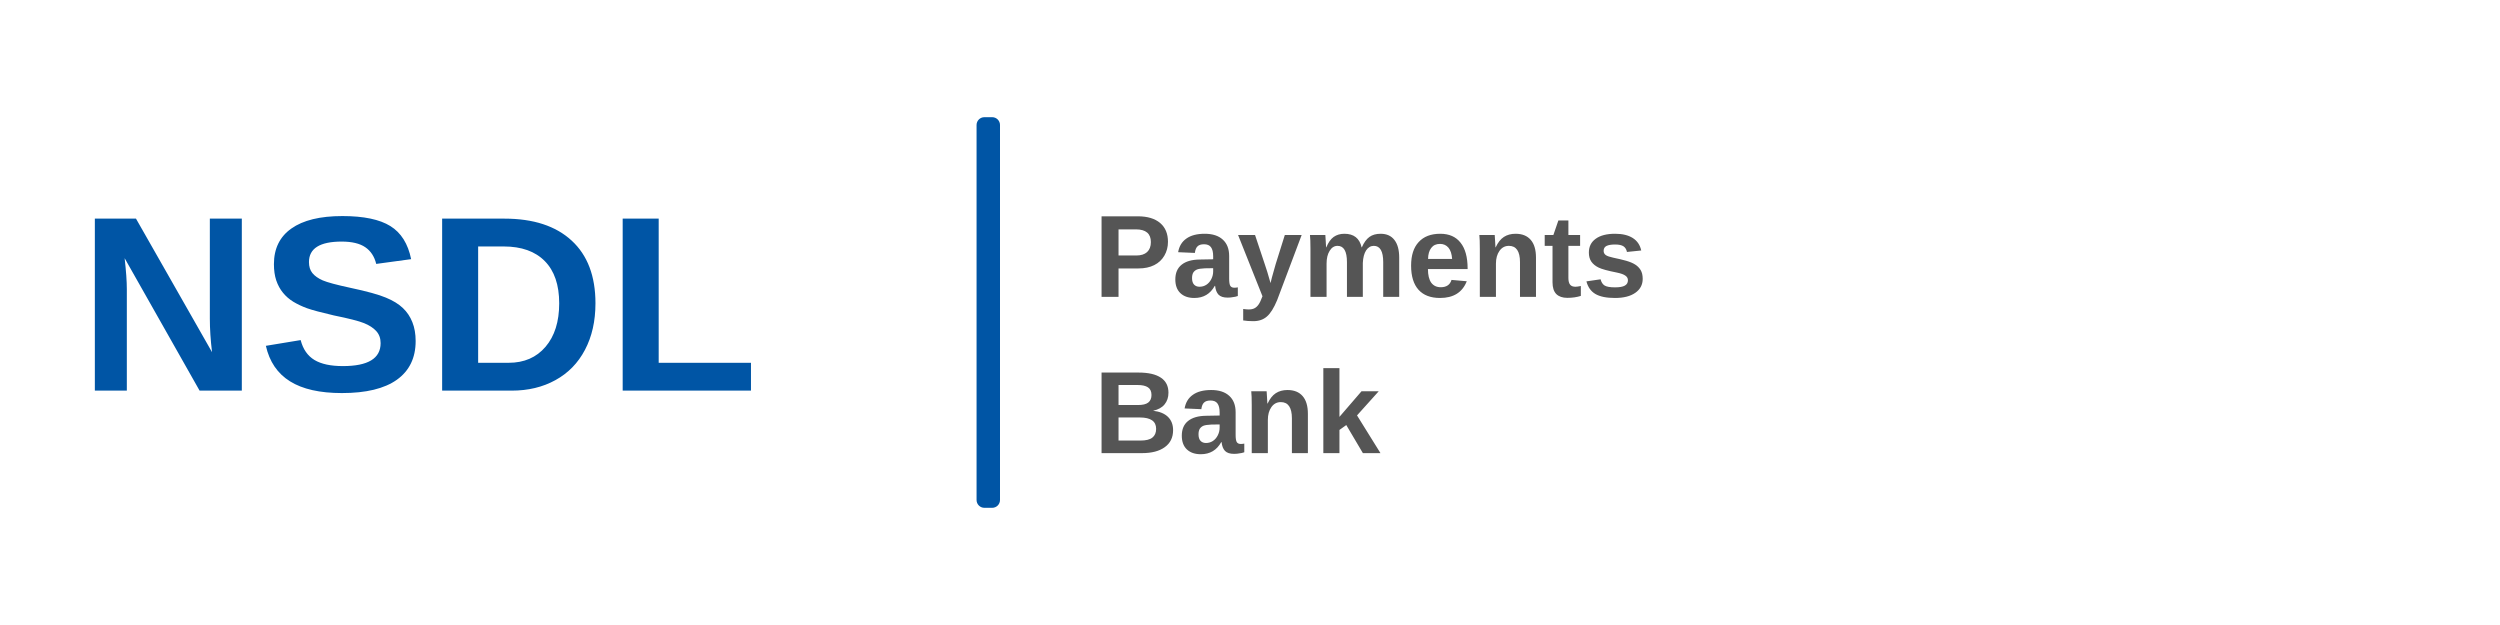
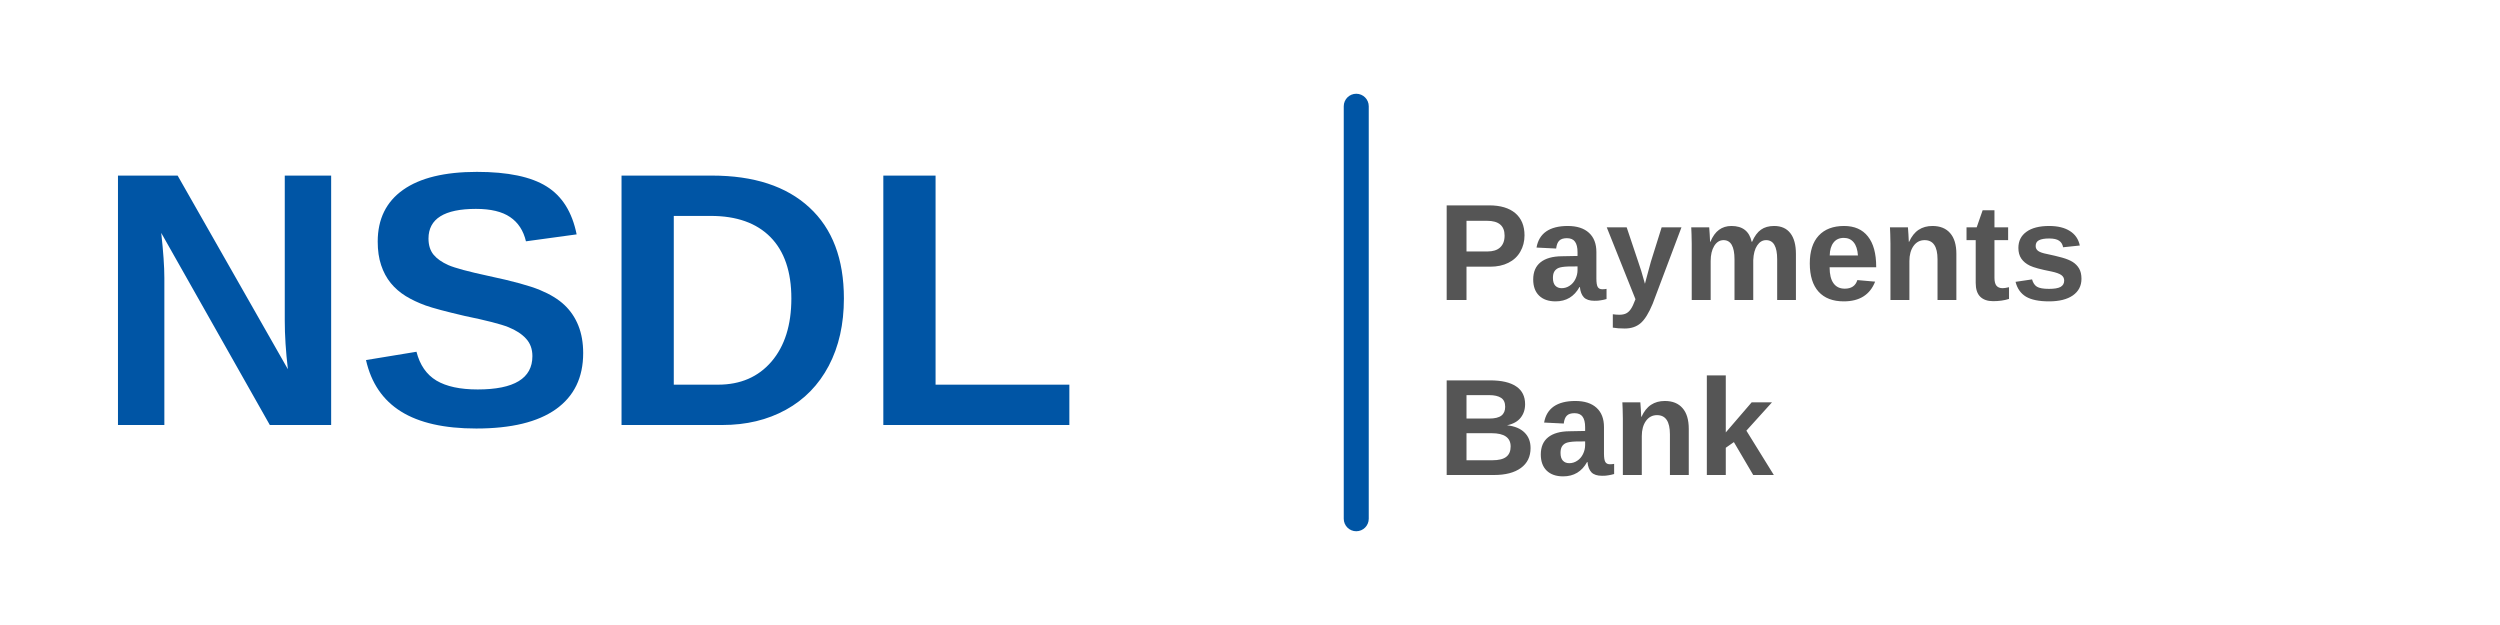
- <svg xmlns="http://www.w3.org/2000/svg" viewBox="0 0 320 80">
-   <text x="10" y="50" font-family="Arial, sans-serif" font-size="32" font-weight="bold" fill="#0055a5">NSDL</text>
-   <text x="140" y="38" font-family="Arial, sans-serif" font-size="15" font-weight="600" fill="#555">Payments</text>
-   <text x="140" y="58" font-family="Arial, sans-serif" font-size="15" font-weight="600" fill="#555">Bank</text>
-   <rect x="125" y="15" width="3" height="50" fill="#0055a5" rx="1" />
+ <svg xmlns="http://www.w3.org/2000/svg" viewBox="0 0 400 100" width="400" height="100">
+   <text x="15" y="68" font-family="Arial, sans-serif" font-size="58" font-weight="bold" fill="#0055a5">NSDL</text>
+   <rect x="215" y="15" width="4" height="70" fill="#0055a5" rx="2" />
+   <text x="230" y="48" font-family="Arial, sans-serif" font-size="22" font-weight="700" fill="#555">Payments</text>
+   <text x="230" y="76" font-family="Arial, sans-serif" font-size="22" font-weight="700" fill="#555">Bank</text>
</svg>
